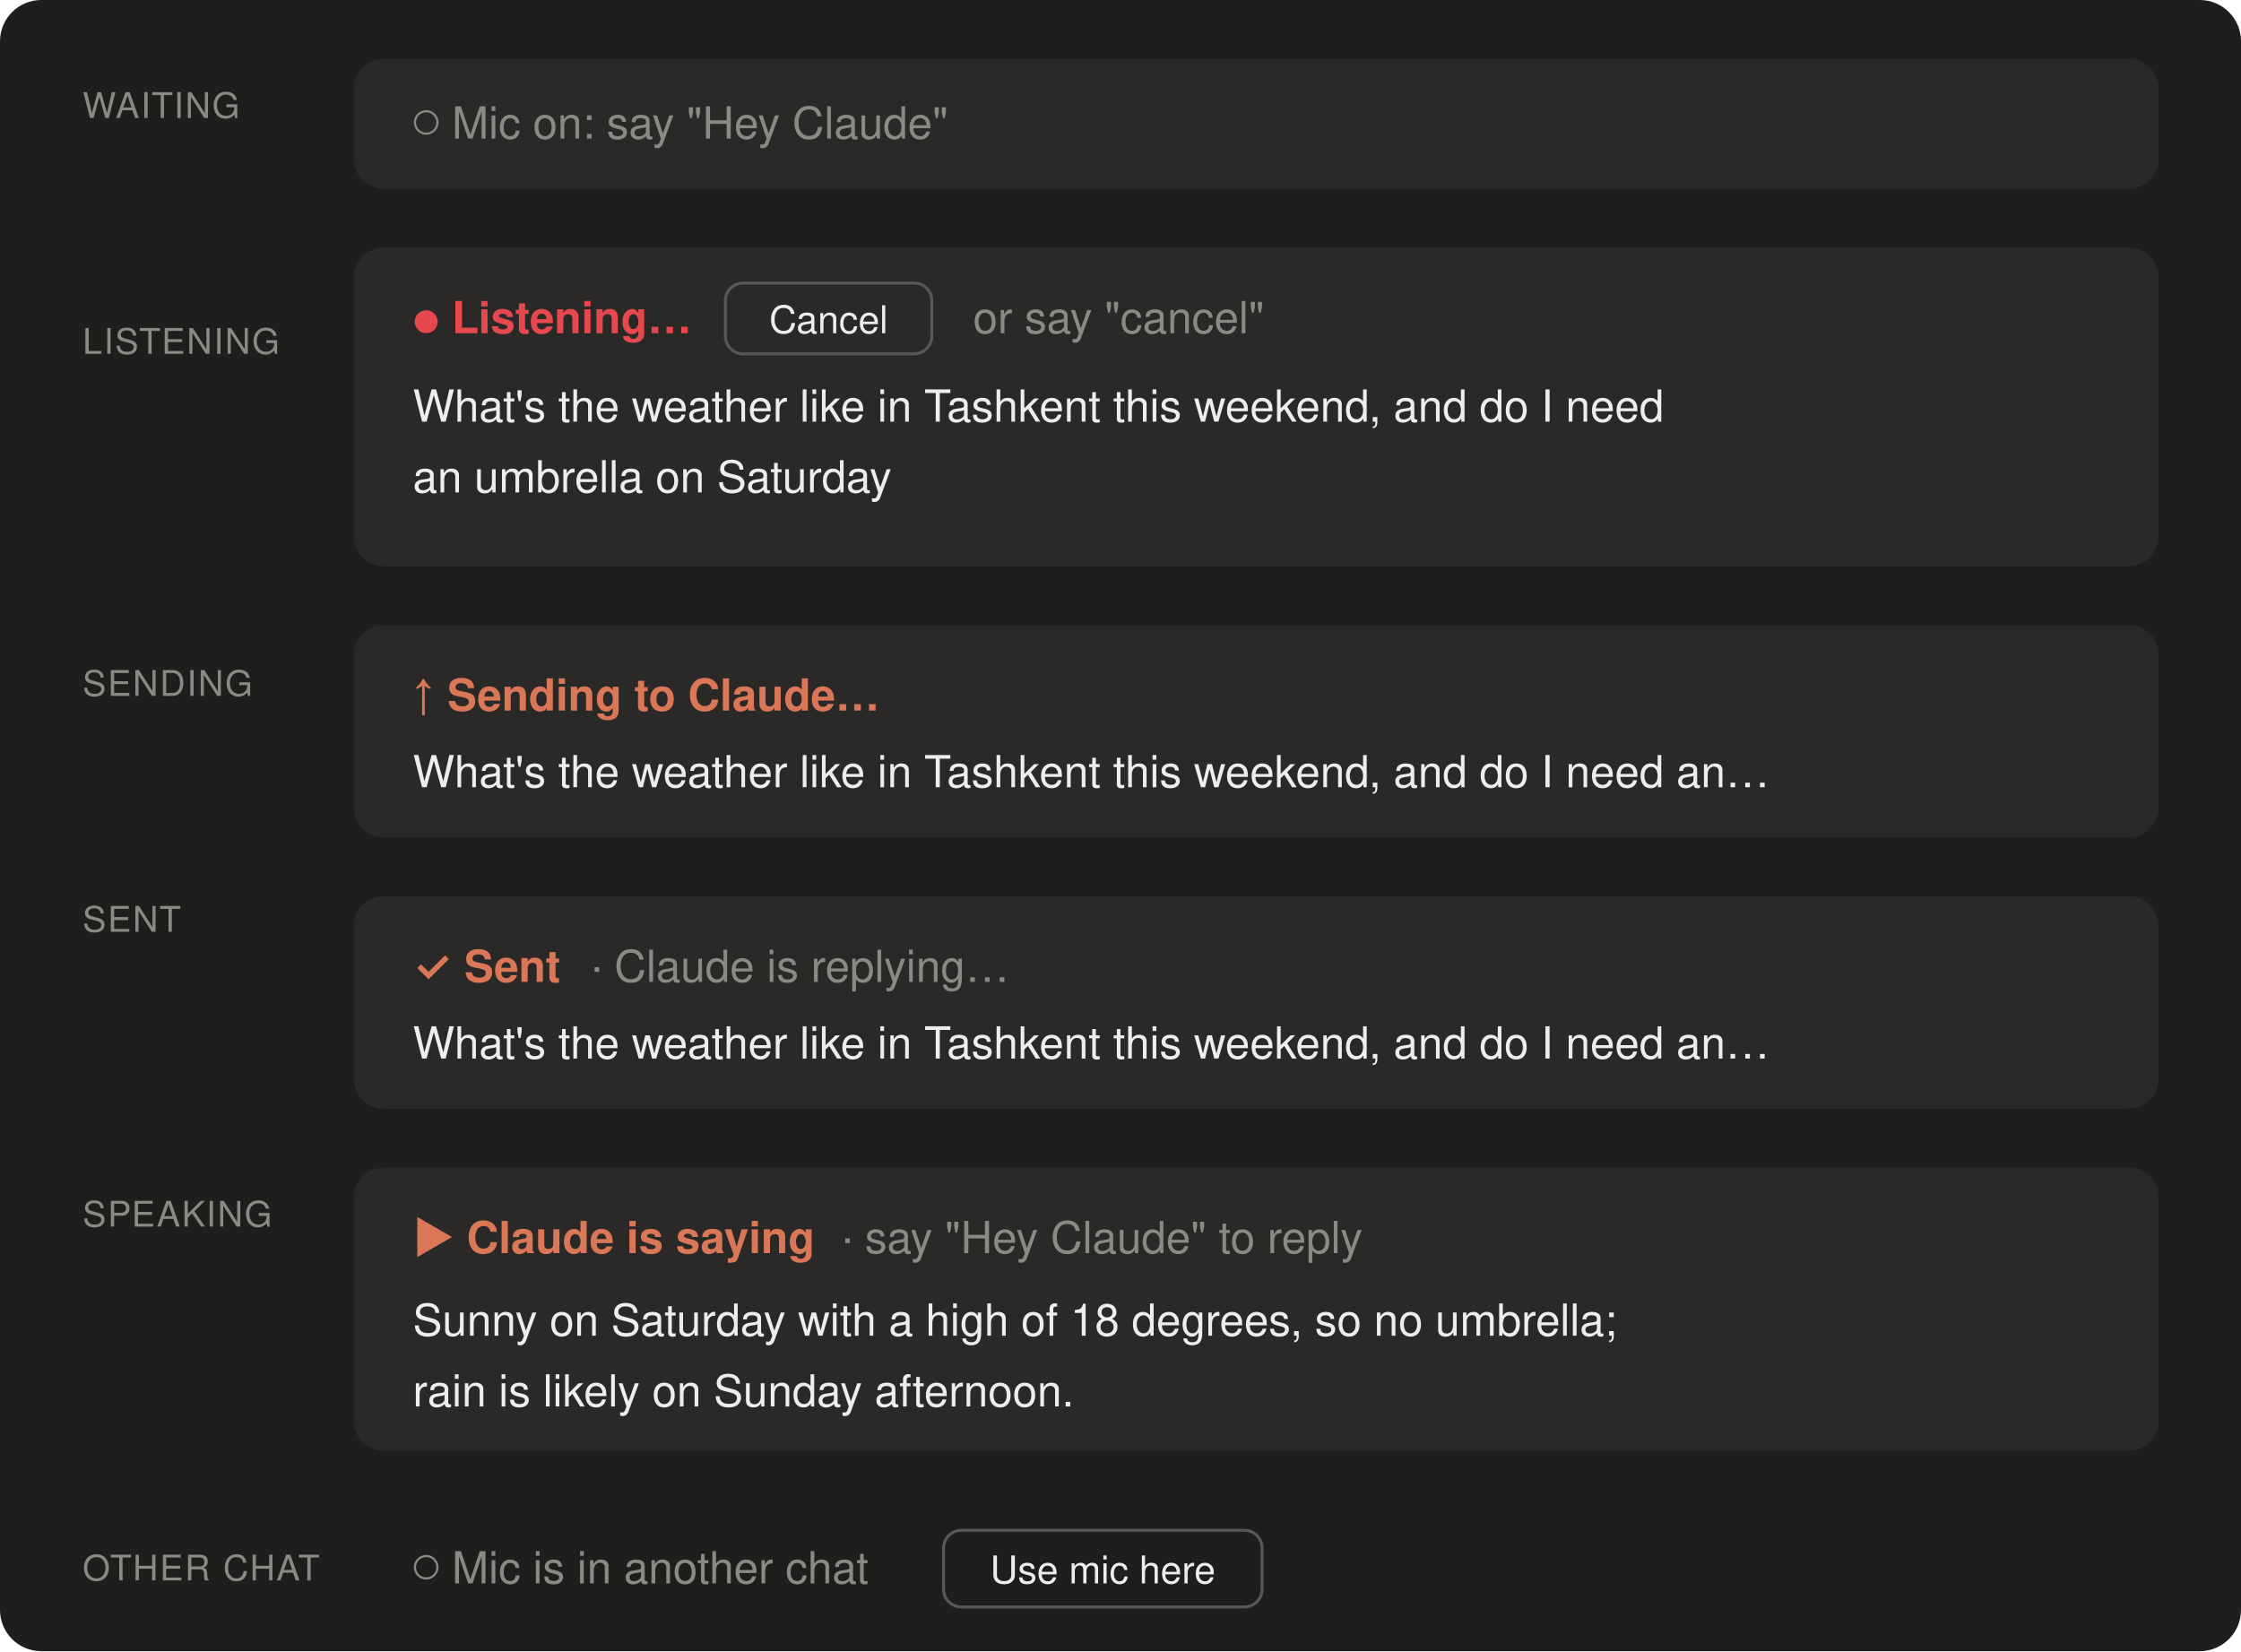
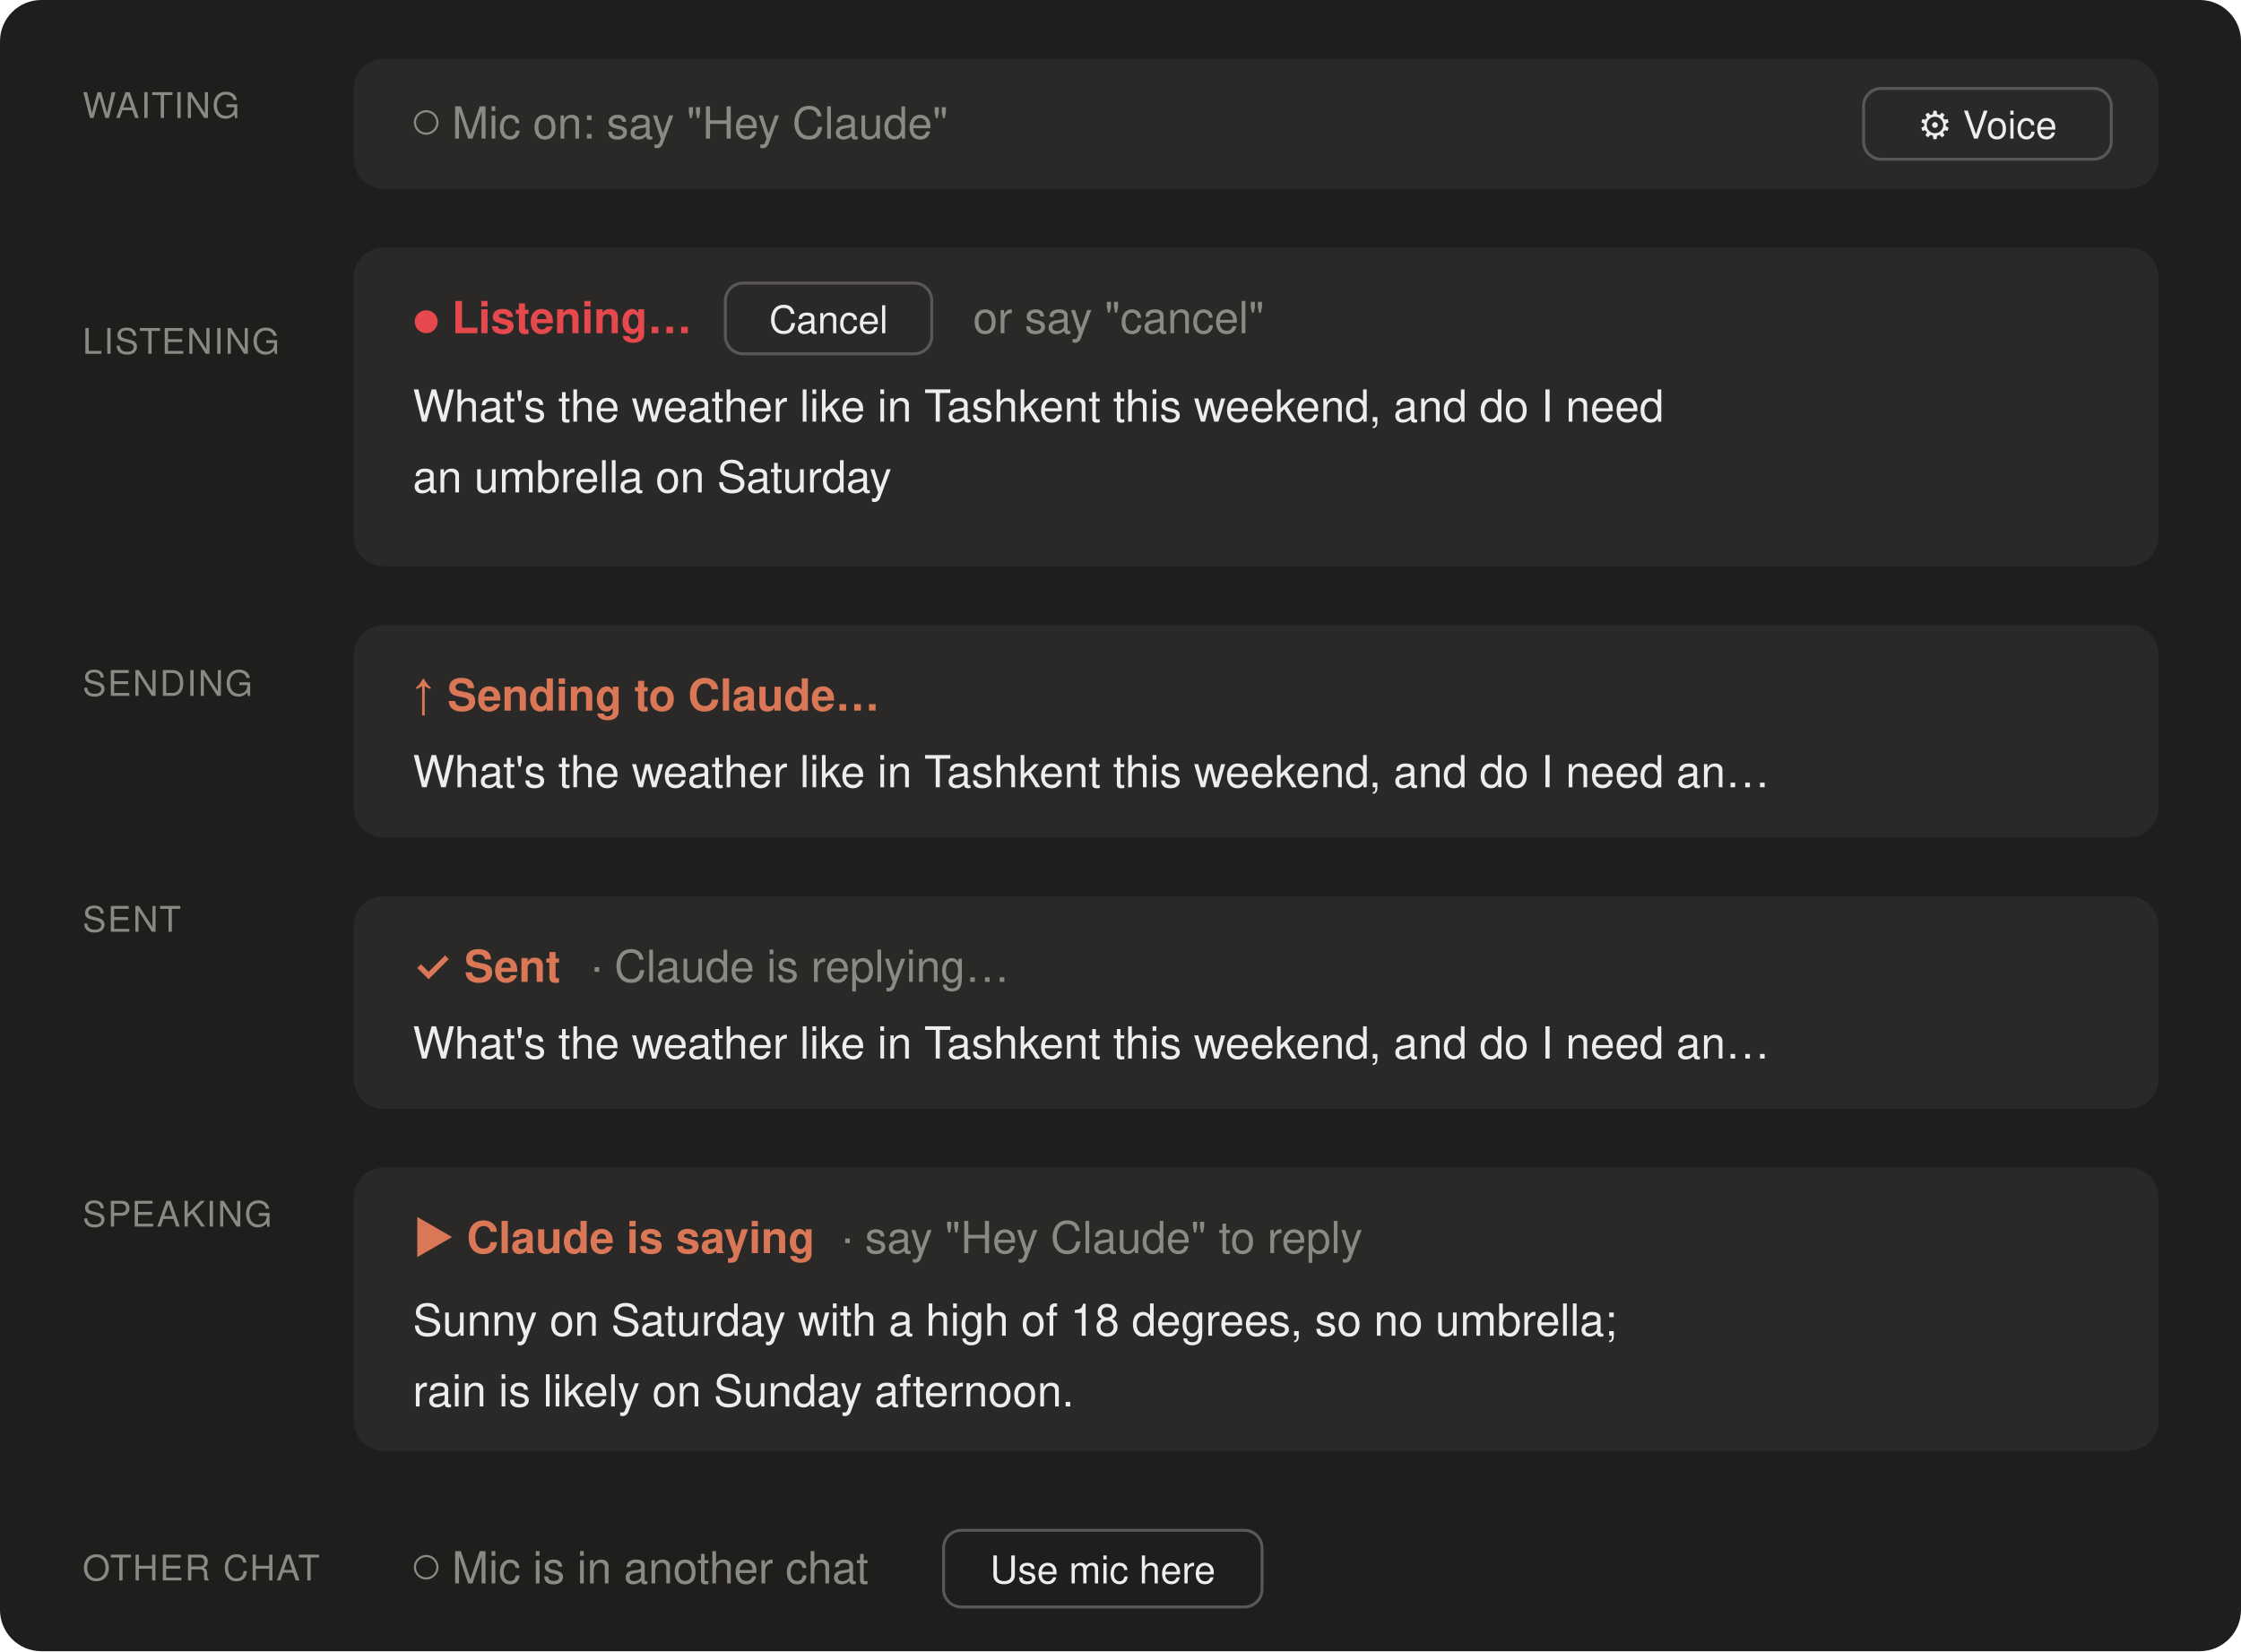
<svg xmlns="http://www.w3.org/2000/svg" width="760" height="560" viewBox="0 0 760 560" font-family="-apple-system, BlinkMacSystemFont, 'Segoe UI', Helvetica, Arial, sans-serif" font-size="15">
  <rect width="760" height="560" rx="14" fill="#1f1e1d" />
  <g fill="#8b8986" font-size="12" letter-spacing="0.5">
    <text x="28" y="40">WAITING</text>
    <text x="28" y="120">LISTENING</text>
    <text x="28" y="236">SENDING</text>
    <text x="28" y="316">SENT</text>
    <text x="28" y="416">SPEAKING</text>
  </g>
  <rect x="120" y="20" width="612" height="44" rx="10" fill="#2a2928" />
  <text x="140" y="47" fill="#8b8986">○ Mic on: say "Hey Claude"</text>
+   <rect x="632" y="30" width="84" height="24" rx="6" fill="none" stroke="#5a5856" />
+   <text x="674" y="47" fill="#ededec" text-anchor="middle" font-size="13">⚙ Voice</text>
  <rect x="120" y="84" width="612" height="108" rx="10" fill="#2a2928" />
  <text x="140" y="113" fill="#e5484d" font-weight="600">● Listening…</text>
  <rect x="246" y="96" width="70" height="24" rx="6" fill="none" stroke="#5a5856" />
  <text x="281" y="113" fill="#ededec" text-anchor="middle" font-size="13">Cancel</text>
  <text x="330" y="113" fill="#8b8986">or say "cancel"</text>
  <text x="140" y="143" fill="#ededec">What's the weather like in Tashkent this weekend, and do I need</text>
  <text x="140" y="167" fill="#ededec">an umbrella on Saturday</text>
  <rect x="120" y="212" width="612" height="72" rx="10" fill="#2a2928" />
  <text x="140" y="241" fill="#d97757" font-weight="600">↑ Sending to Claude…</text>
  <text x="140" y="267" fill="#ededec">What's the weather like in Tashkent this weekend, and do I need an…</text>
  <rect x="120" y="304" width="612" height="72" rx="10" fill="#2a2928" />
  <text x="140" y="333" fill="#d97757" font-weight="600">✓ Sent</text>
  <text x="200" y="333" fill="#8b8986">· Claude is replying…</text>
  <text x="140" y="359" fill="#ededec">What's the weather like in Tashkent this weekend, and do I need an…</text>
  <rect x="120" y="396" width="612" height="96" rx="10" fill="#2a2928" />
  <text x="140" y="425" fill="#d97757" font-weight="600">▶ Claude is saying</text>
  <text x="285" y="425" fill="#8b8986">· say "Hey Claude" to reply</text>
  <text x="140" y="453" fill="#ededec">Sunny on Saturday with a high of 18 degrees, so no umbrella;</text>
  <text x="140" y="477" fill="#ededec">rain is likely on Sunday afternoon.</text>
  <g fill="#8b8986" font-size="12" letter-spacing="0.5">
    <text x="28" y="536">OTHER CHAT</text>
  </g>
  <text x="140" y="537" fill="#8b8986">○ Mic is in another chat</text>
  <rect x="320" y="519" width="108" height="26" rx="6" fill="none" stroke="#5a5856" />
  <text x="374" y="537" fill="#ededec" text-anchor="middle" font-size="13">Use mic here</text>
</svg>
